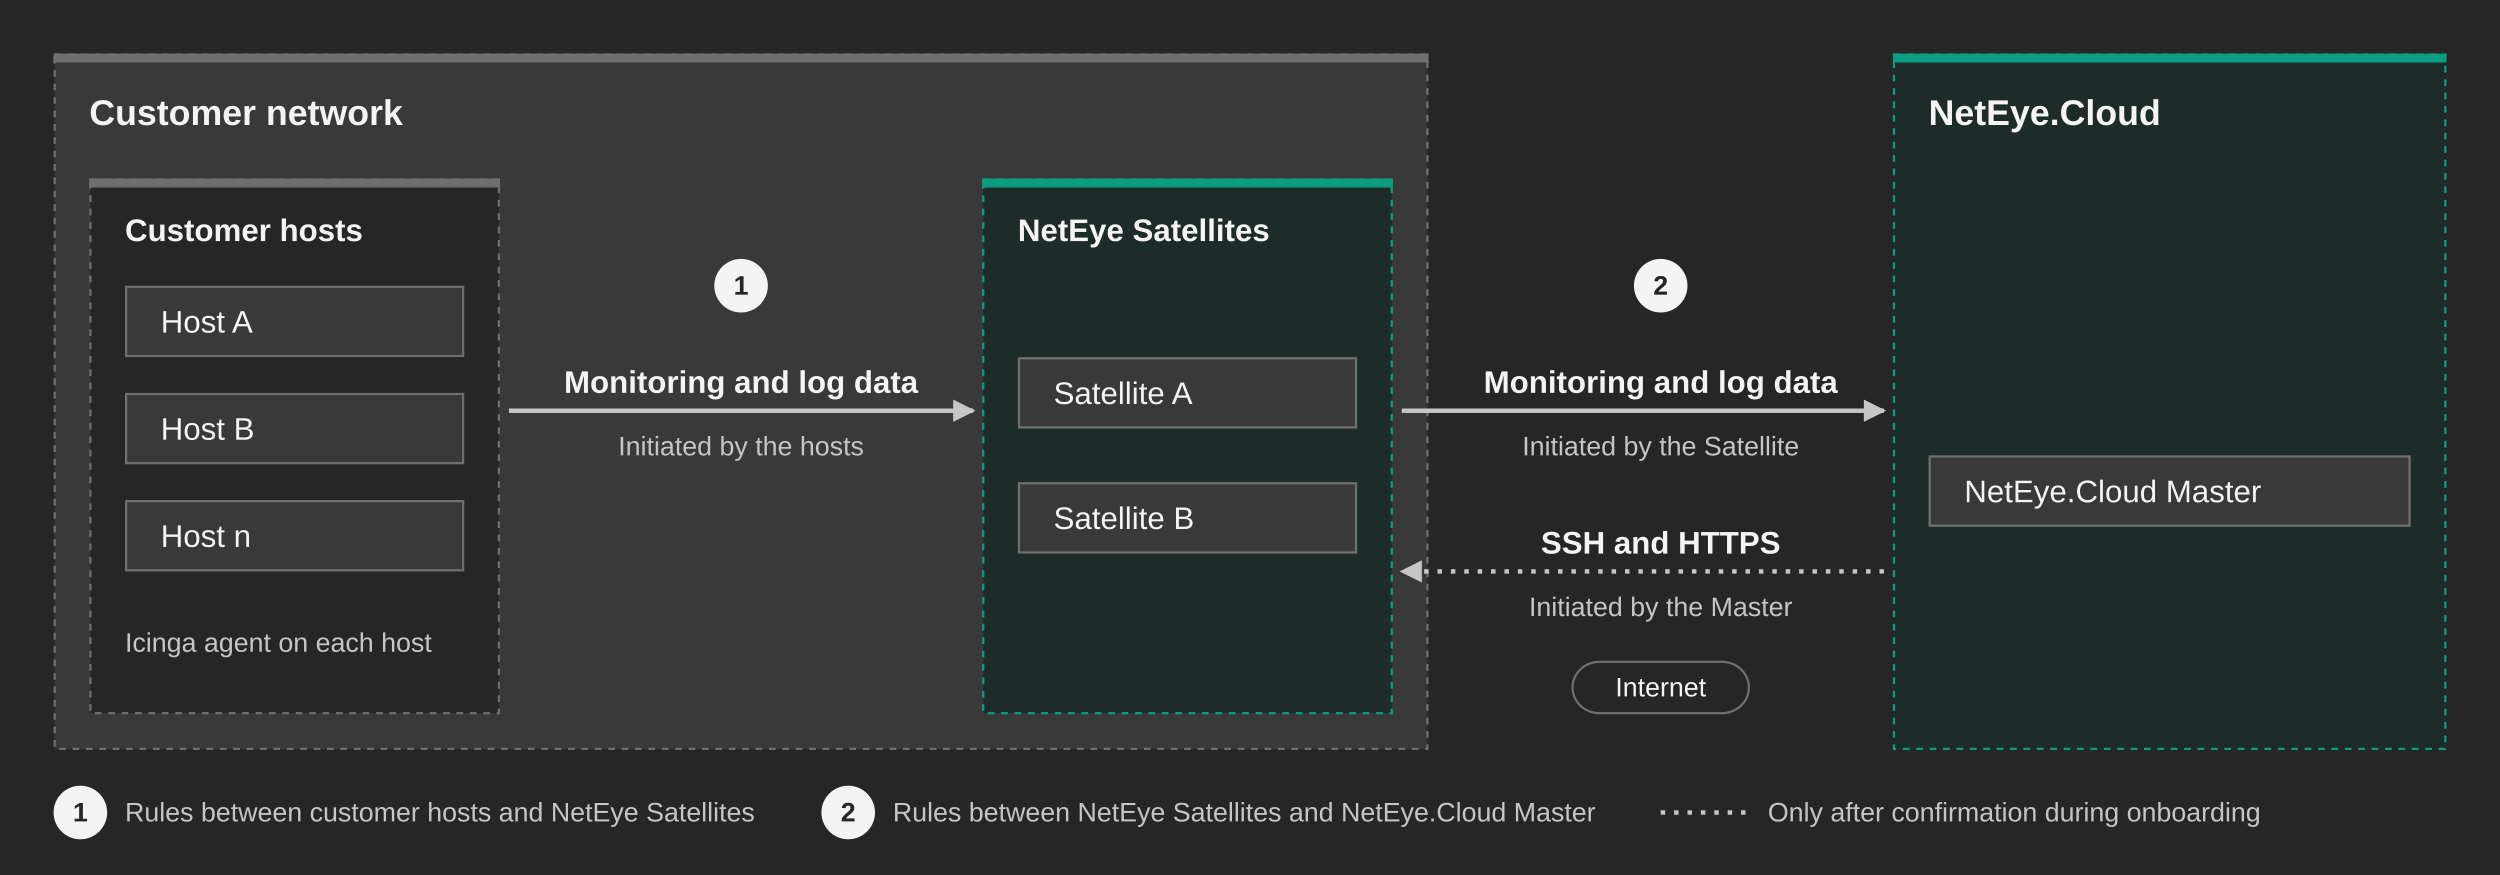
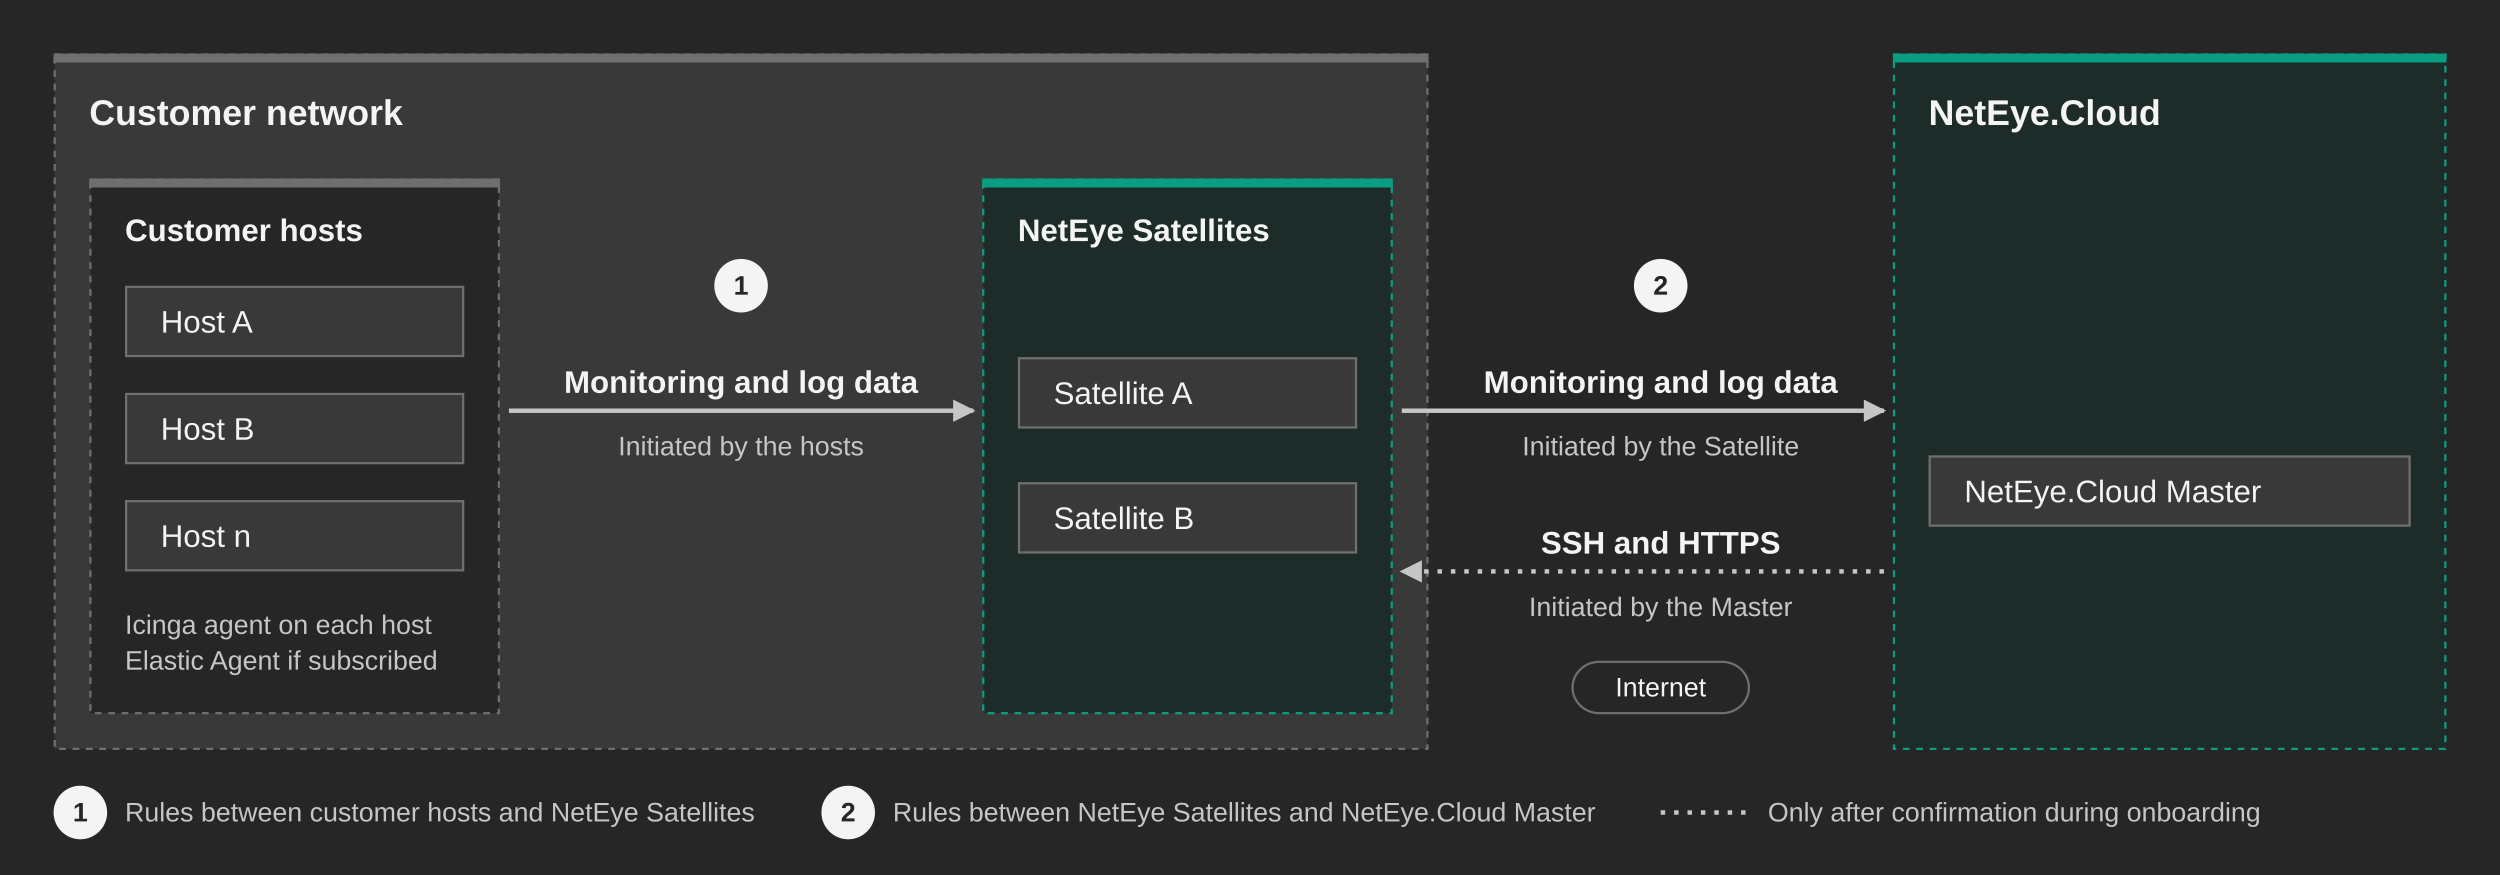
<svg xmlns="http://www.w3.org/2000/svg" width="1120" height="392" viewBox="0 0 1120 392" font-family="'IBM Plex Sans', 'Helvetica Neue', Arial, sans-serif">
  <defs>
    <marker id="arrow" viewBox="0 0 10 10" refX="9" refY="5" markerWidth="5" markerHeight="5" orient="auto-start-reverse">
      <path d="M 0 0 L 10 5 L 0 10 z" fill="#C6C6C6" />
    </marker>
  </defs>
  <rect width="1120" height="392" fill="#262626" />
  <rect x="24.5" y="24.5" width="615" height="311" fill="#393939" stroke="#6F6F6F" stroke-dasharray="3 3" />
  <rect x="24" y="24" width="616" height="4" fill="#6F6F6F" />
  <text x="40" y="56" font-size="16" font-weight="600" fill="#F4F4F4">Customer network</text>
  <rect x="40.5" y="80.5" width="183" height="239" fill="#262626" stroke="#6F6F6F" stroke-dasharray="3 3" />
  <rect x="40" y="80" width="184" height="4" fill="#6F6F6F" />
  <text x="56" y="108" font-size="14" font-weight="600" fill="#F4F4F4">Customer hosts</text>
  <rect x="56.5" y="128.5" width="151" height="31" fill="#393939" stroke="#6F6F6F" />
  <text x="72" y="149" font-size="14" fill="#F4F4F4">Host A</text>
  <rect x="56.5" y="176.5" width="151" height="31" fill="#393939" stroke="#6F6F6F" />
  <text x="72" y="197" font-size="14" fill="#F4F4F4">Host B</text>
  <rect x="56.5" y="224.5" width="151" height="31" fill="#393939" stroke="#6F6F6F" />
  <text x="72" y="245" font-size="14" fill="#F4F4F4">Host n</text>
-   <text x="56" y="292" font-size="12" fill="#C6C6C6">Icinga agent on each host</text>
+   <text x="56" y="284" font-size="12" fill="#C6C6C6">Icinga agent on each host</text>
+   <text x="56" y="300" font-size="12" fill="#C6C6C6">Elastic Agent if subscribed</text>
  <rect x="440.5" y="80.5" width="183" height="239" fill="#1E2C29" stroke="#0A9D81" stroke-dasharray="3 3" />
  <rect x="440" y="80" width="184" height="4" fill="#0A9D81" />
  <text x="456" y="108" font-size="14" font-weight="600" fill="#F4F4F4">NetEye Satellites</text>
  <rect x="456.5" y="160.5" width="151" height="31" fill="#393939" stroke="#6F6F6F" />
  <text x="472" y="181" font-size="14" fill="#F4F4F4">Satellite A</text>
  <rect x="456.5" y="216.5" width="151" height="31" fill="#393939" stroke="#6F6F6F" />
  <text x="472" y="237" font-size="14" fill="#F4F4F4">Satellite B</text>
  <rect x="848.5" y="24.5" width="247" height="311" fill="#1E2C29" stroke="#0A9D81" stroke-dasharray="3 3" />
  <rect x="848" y="24" width="248" height="4" fill="#0A9D81" />
  <text x="864" y="56" font-size="16" font-weight="600" fill="#F4F4F4">NetEye.Cloud</text>
  <rect x="864.5" y="204.5" width="215" height="31" fill="#393939" stroke="#6F6F6F" />
  <text x="880" y="225" font-size="14" fill="#F4F4F4">NetEye.Cloud Master</text>
  <circle cx="332" cy="128" r="12" fill="#F4F4F4" />
  <text x="332" y="132" font-size="12" font-weight="600" fill="#262626" text-anchor="middle">1</text>
  <line x1="228" y1="184" x2="436" y2="184" stroke="#C6C6C6" stroke-width="2" marker-end="url(#arrow)" />
  <text x="332" y="176" font-size="14" font-weight="600" fill="#F4F4F4" text-anchor="middle">Monitoring and log data</text>
  <text x="332" y="204" font-size="12" fill="#C6C6C6" text-anchor="middle">Initiated by the hosts</text>
  <circle cx="744" cy="128" r="12" fill="#F4F4F4" />
  <text x="744" y="132" font-size="12" font-weight="600" fill="#262626" text-anchor="middle">2</text>
  <line x1="628" y1="184" x2="844" y2="184" stroke="#C6C6C6" stroke-width="2" marker-end="url(#arrow)" />
  <text x="744" y="176" font-size="14" font-weight="600" fill="#F4F4F4" text-anchor="middle">Monitoring and log data</text>
  <text x="744" y="204" font-size="12" fill="#C6C6C6" text-anchor="middle">Initiated by the Satellite</text>
  <line x1="844" y1="256" x2="628" y2="256" stroke="#C6C6C6" stroke-width="2" stroke-dasharray="2 4" marker-end="url(#arrow)" />
  <text x="744" y="248" font-size="14" font-weight="600" fill="#F4F4F4" text-anchor="middle">SSH and HTTPS</text>
  <text x="744" y="276" font-size="12" fill="#C6C6C6" text-anchor="middle">Initiated by the Master</text>
  <rect x="704.5" y="296.5" width="79" height="23" rx="12" fill="#262626" stroke="#6F6F6F" />
  <text x="744" y="312" font-size="12" fill="#F4F4F4" text-anchor="middle">Internet</text>
  <circle cx="36" cy="364" r="12" fill="#F4F4F4" />
  <text x="36" y="368" font-size="12" font-weight="600" fill="#262626" text-anchor="middle">1</text>
  <circle cx="380" cy="364" r="12" fill="#F4F4F4" />
  <text x="380" y="368" font-size="12" font-weight="600" fill="#262626" text-anchor="middle">2</text>
  <line x1="744" y1="364" x2="784" y2="364" stroke="#C6C6C6" stroke-width="2" stroke-dasharray="2 4" />
  <g font-size="12" fill="#C6C6C6">
    <text x="56" y="368">Rules between customer hosts and NetEye Satellites</text>
    <text x="400" y="368">Rules between NetEye Satellites and NetEye.Cloud Master</text>
    <text x="792" y="368">Only after confirmation during onboarding</text>
  </g>
</svg>
